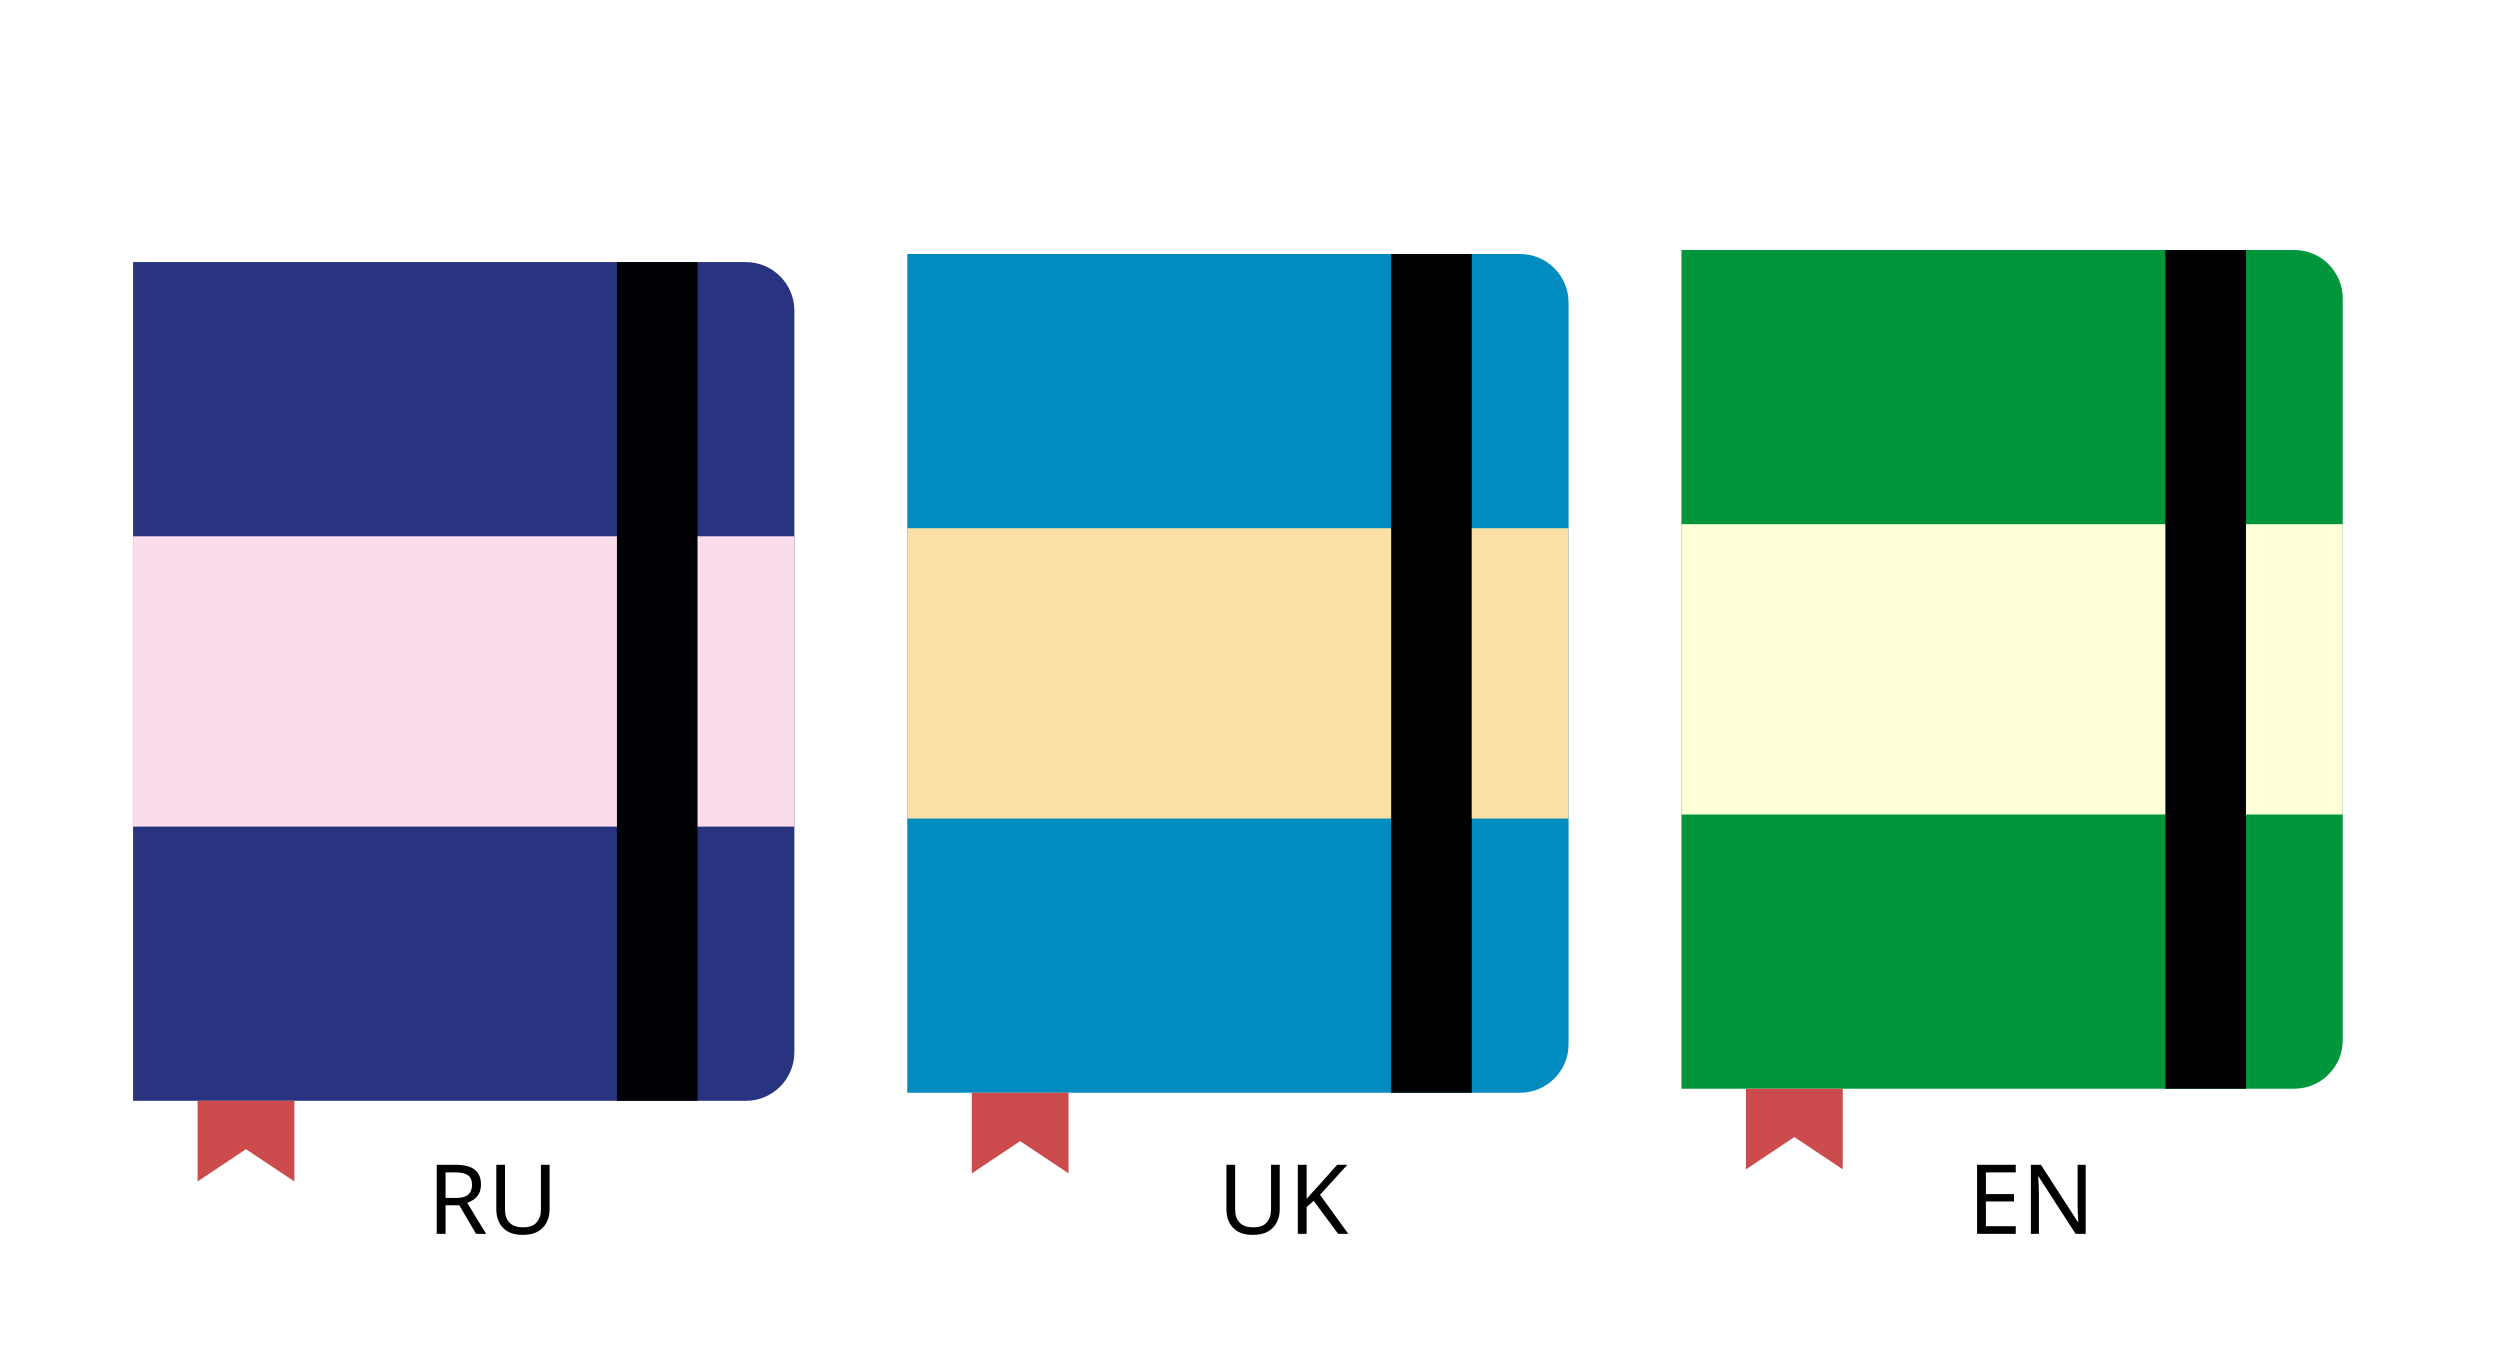
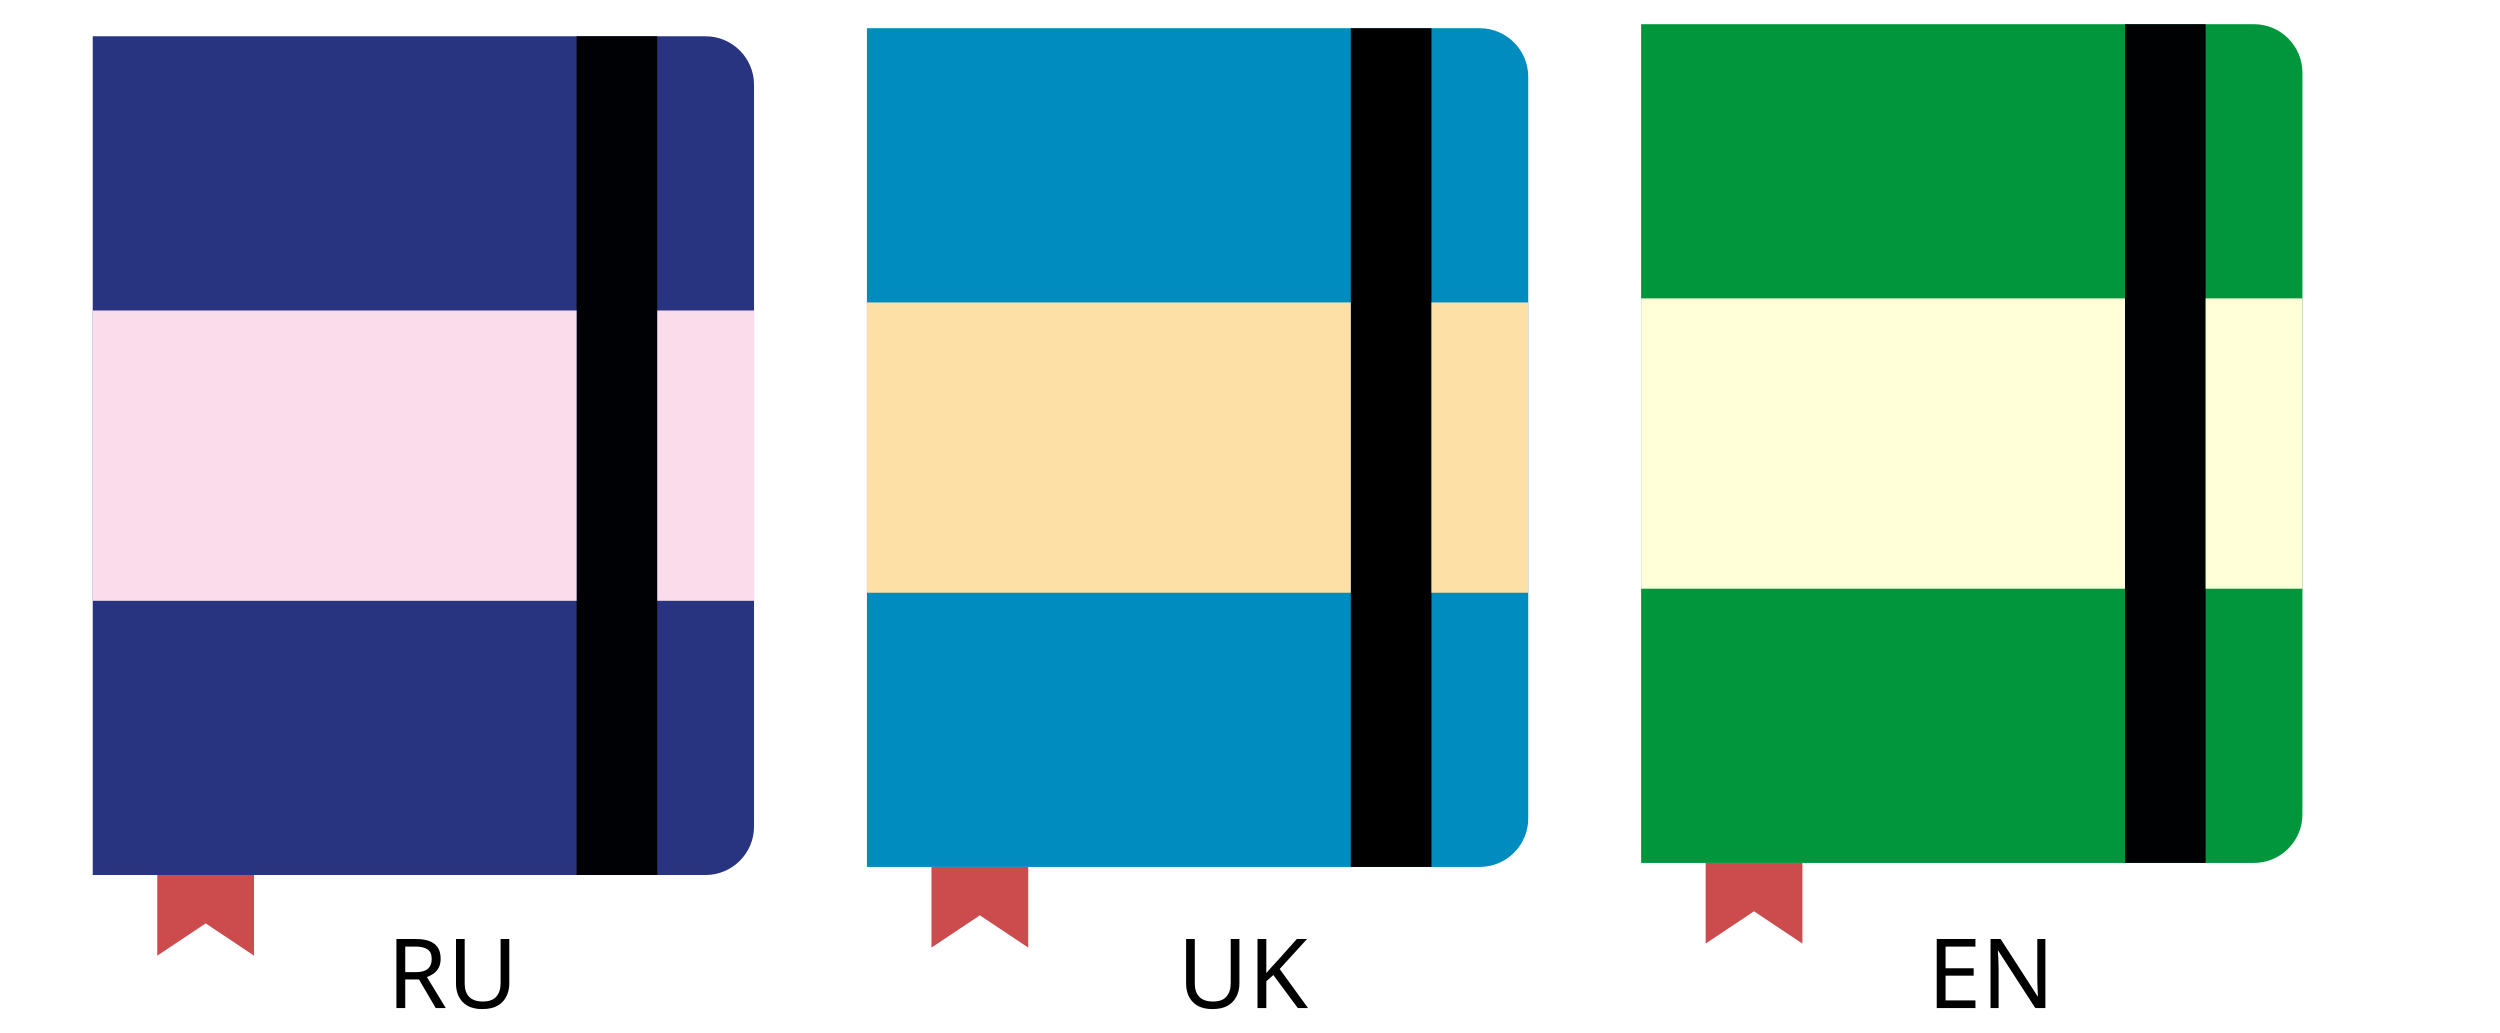
- <svg xmlns="http://www.w3.org/2000/svg" version="1.1" id="Capa_1" x="0px" y="0px" width="310px" height="168px" viewBox="45 0 210 168">
+ <svg xmlns="http://www.w3.org/2000/svg" version="1.1" id="Capa_1" x="0px" y="0px" width="310px" height="128px" viewBox="0 28 310 128">
  <style type="text/css">
	.st0{fill:#283480;}
	.st1{fill:#000105;}
	.st2{fill:#FADCEB;}
	.st3{fill:#CC4B4C;}
	.st4{fill:#008CBE;}
	.st5{fill:#FDE0A6;}
	.st6{fill:#01963C;}
	.st7{fill:#000102;}
	.st8{fill:#FFFFD8;}
	.st10{font-size:12px;font-family: sans-serif; }
</style>
  <path class="st0" d="M87.5,136.5h-76v-104h76c3.3,0,6,2.7,6,6v92C93.5,133.8,90.8,136.5,87.5,136.5z" />
  <rect x="71.5" y="32.5" class="st1" width="10" height="104" />
  <g>
    <rect x="11.5" y="66.5" class="st2" width="60" height="36" />
    <rect x="81.5" y="66.5" class="st2" width="12" height="36" />
  </g>
  <polygon class="st3" points="31.5,146.5 25.5,142.5 19.5,146.5 19.5,136.5 31.5,136.5 " />
  <path class="st4" d="M183.5,135.5h-76v-104h76c3.3,0,6,2.7,6,6v92C189.5,132.8,186.8,135.5,183.5,135.5z" />
  <rect x="167.5" y="31.5" width="10" height="104" />
  <g>
    <rect x="107.5" y="65.5" class="st5" width="60" height="36" />
    <rect x="177.5" y="65.5" class="st5" width="12" height="36" />
  </g>
  <polygon class="st3" points="127.5,145.5 121.5,141.5 115.5,145.5 115.5,135.5 127.5,135.5 " />
  <path class="st6" d="M279.5,135h-76V31h76c3.3,0,6,2.7,6,6v92C285.5,132.3,282.8,135,279.5,135z" />
  <rect x="263.5" y="31" class="st7" width="10" height="104" />
  <g>
    <rect x="203.5" y="65" class="st8" width="60" height="36" />
    <rect x="273.5" y="65" class="st8" width="12" height="36" />
  </g>
  <polygon class="st3" points="223.5,145 217.5,141 211.5,145 211.5,135 223.5,135 " />
  <text x="48" y="153" class="st10">RU</text>
  <text x="146" y="153" class="st10">UK</text>
  <text x="239" y="153" class="st10">EN</text>
</svg>
